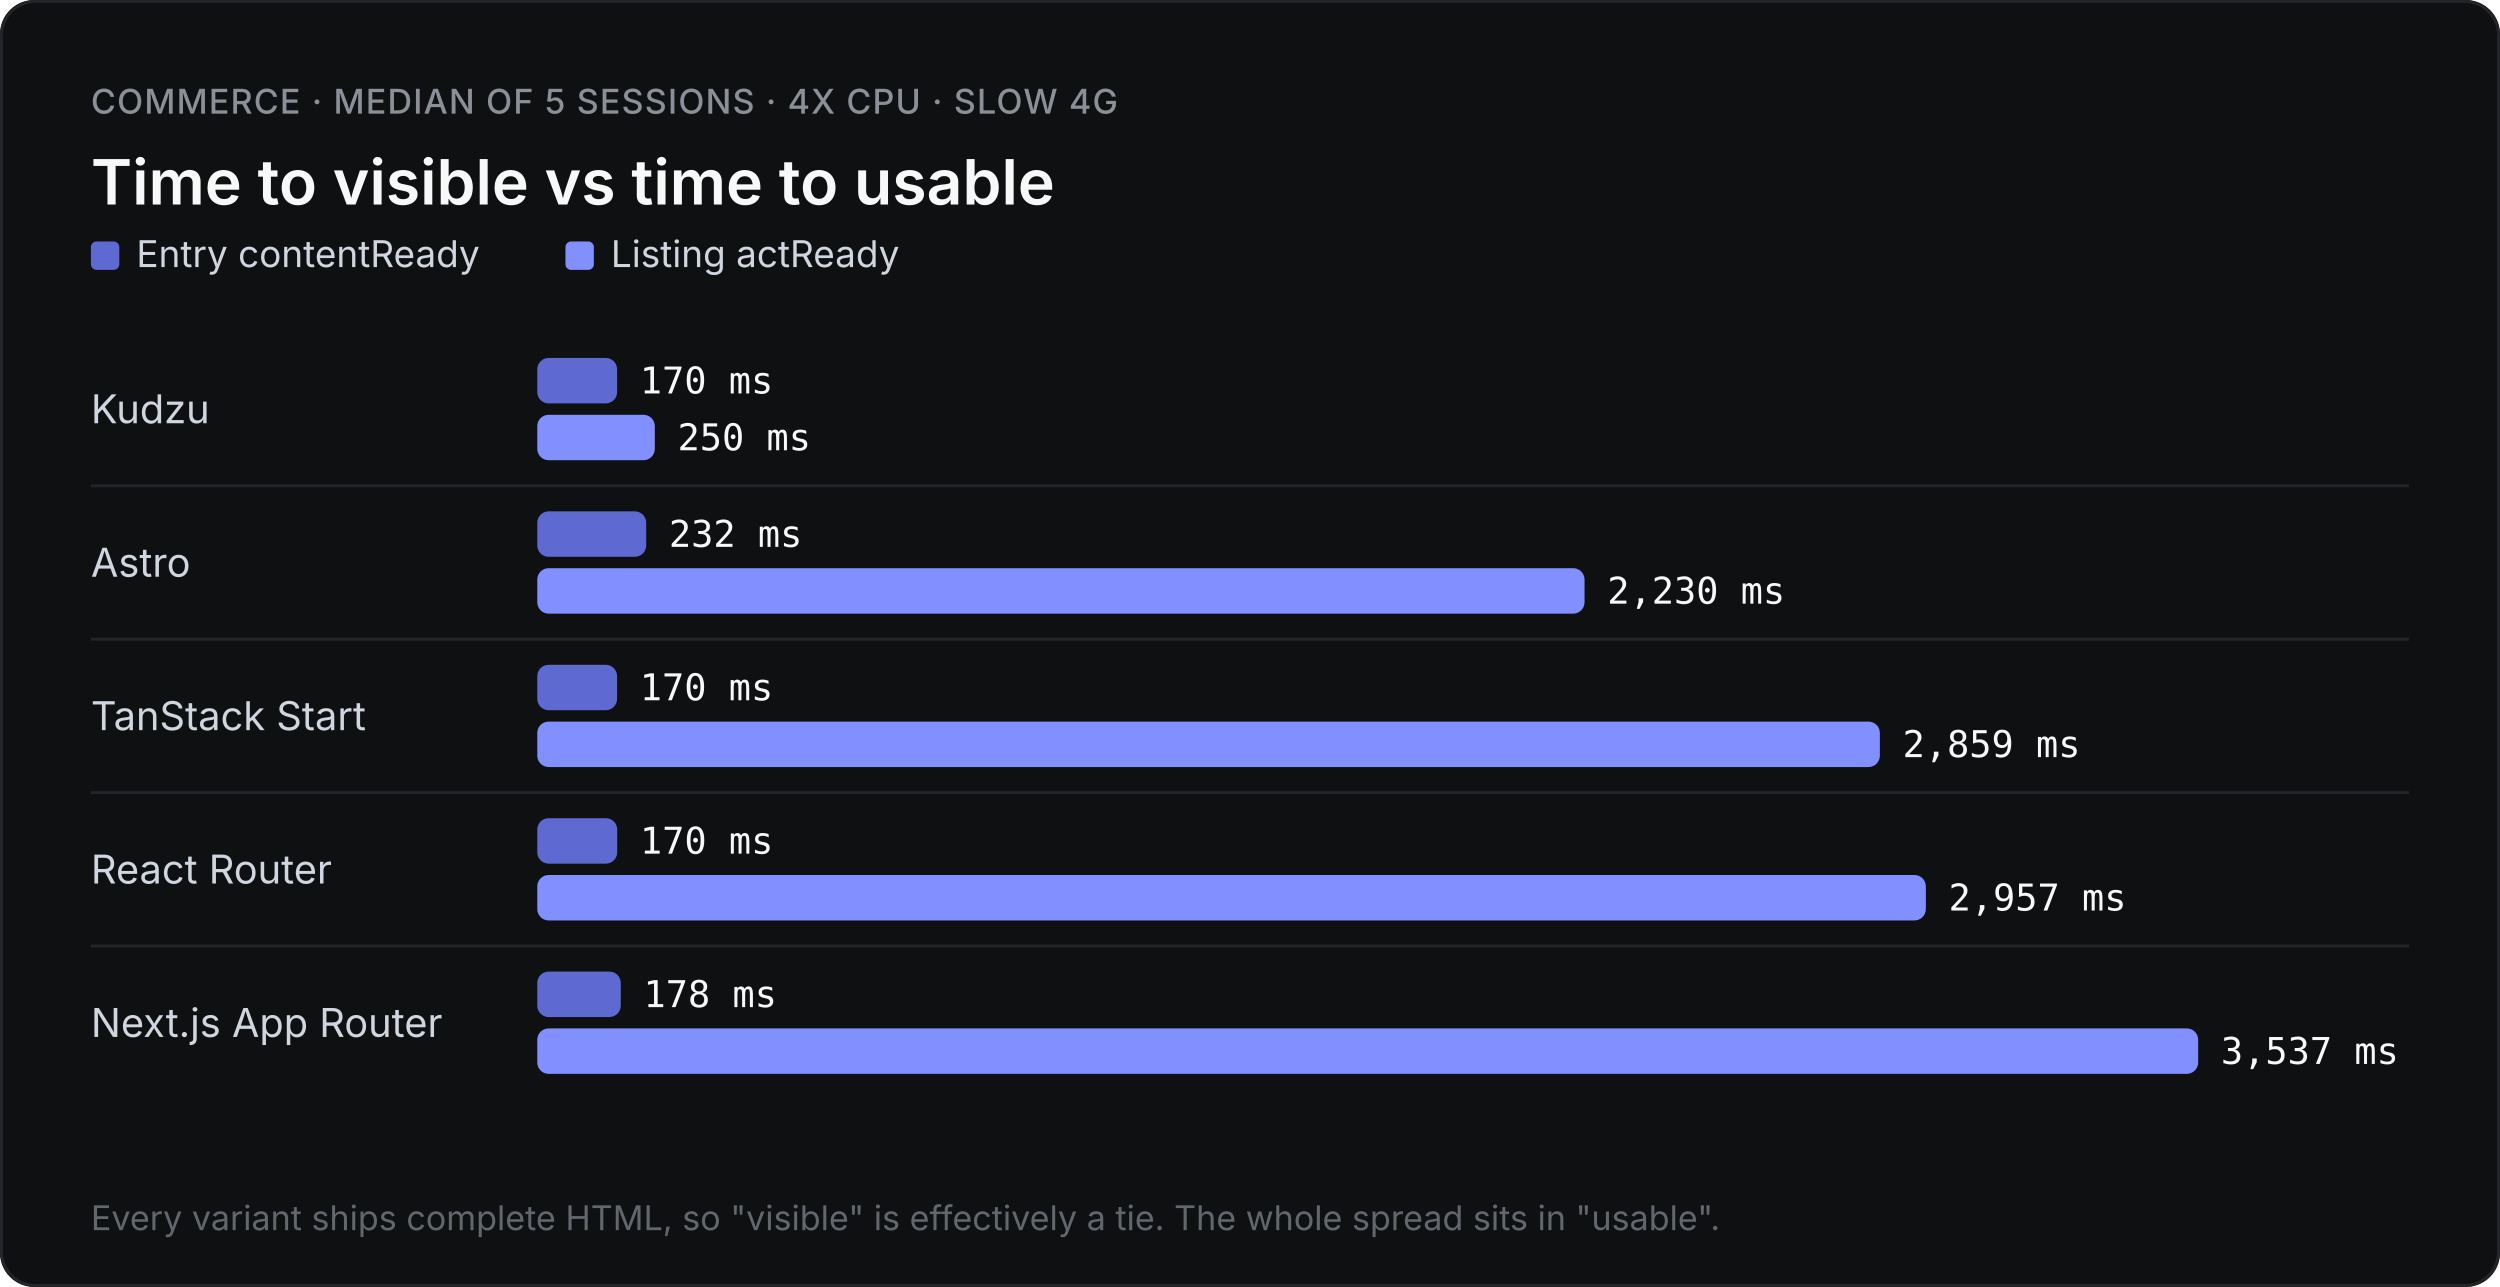
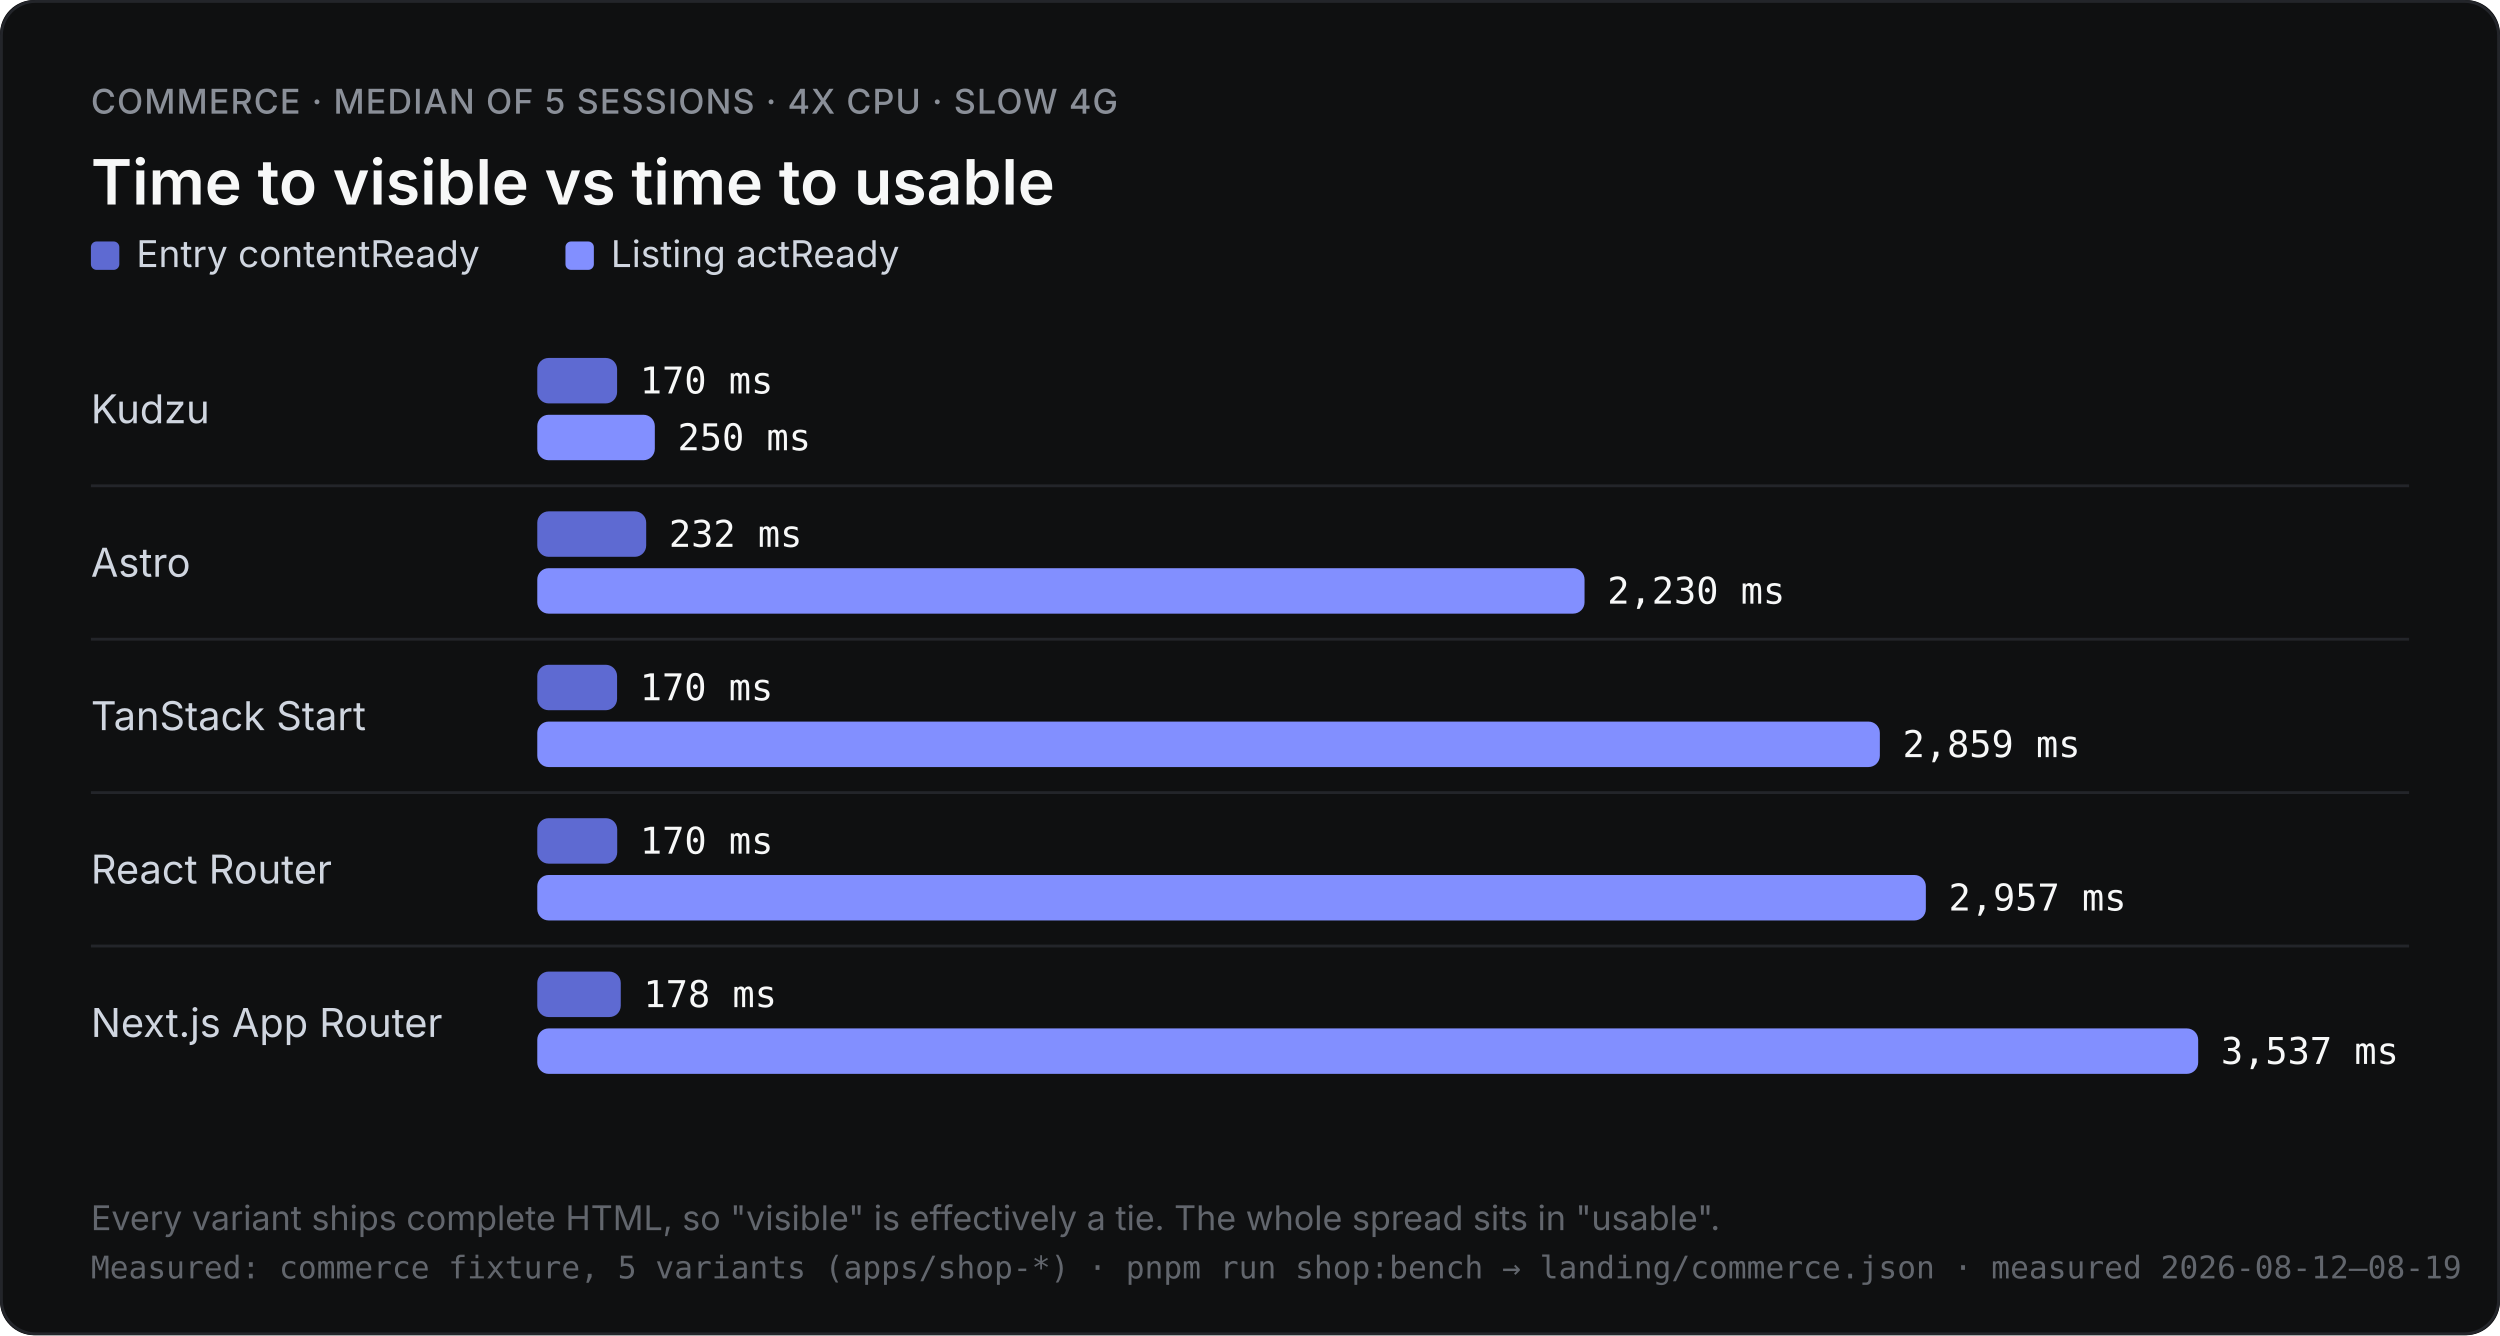
- <svg xmlns="http://www.w3.org/2000/svg" width="880" height="453" viewBox="0 0 880 453" role="img" aria-label="Time to visible vs time to usable">
-   <rect x="0" y="0" width="880" height="453" rx="12" fill="#010102" />
-   <rect x="0.5" y="0.5" width="879" height="452" rx="12" fill="#0f1011" stroke="#23252a" stroke-width="1" />
+ <svg xmlns="http://www.w3.org/2000/svg" width="880" height="470" viewBox="0 0 880 470" role="img" aria-label="Time to visible vs time to usable">
+   <rect x="0" y="0" width="880" height="470" rx="12" fill="#010102" />
+   <rect x="0.5" y="0.5" width="879" height="469" rx="12" fill="#0f1011" stroke="#23252a" stroke-width="1" />
  <text x="32" y="40" font-family="-apple-system, BlinkMacSystemFont, 'SF Pro Display', 'Segoe UI', Inter, Roboto, sans-serif" font-size="12" font-weight="500" fill="#8a8f98" letter-spacing="0.4">COMMERCE · MEDIAN OF 5 SESSIONS · 4X CPU · SLOW 4G</text>
  <text x="32" y="72" font-family="-apple-system, BlinkMacSystemFont, 'SF Pro Display', 'Segoe UI', Inter, Roboto, sans-serif" font-size="22" font-weight="600" fill="#f7f8f8">Time to visible vs time to usable</text>
  <rect x="32" y="85" width="10" height="10" rx="2" fill="#5e6ad2" />
  <text x="48" y="94" font-family="-apple-system, BlinkMacSystemFont, 'SF Pro Display', 'Segoe UI', Inter, Roboto, sans-serif" font-size="13" font-weight="400" fill="#d0d6e0">Entry contentReady</text>
  <rect x="199.04" y="85" width="10" height="10" rx="2" fill="#828fff" />
  <text x="215.04" y="94" font-family="-apple-system, BlinkMacSystemFont, 'SF Pro Display', 'Segoe UI', Inter, Roboto, sans-serif" font-size="13" font-weight="400" fill="#d0d6e0">Listing actReady</text>
  <text x="32" y="149" font-family="-apple-system, BlinkMacSystemFont, 'SF Pro Display', 'Segoe UI', Inter, Roboto, sans-serif" font-size="14" font-weight="400" fill="#d0d6e0">Kudzu</text>
  <rect x="189.12" y="126" width="28.1" height="16" rx="4" fill="#5e6ad2" />
  <text x="225.223" y="138.5" font-family="ui-monospace, SFMono-Regular, 'SF Mono', Menlo, monospace" font-size="13" font-weight="400" fill="#f7f8f8">170 ms</text>
  <rect x="189.12" y="146" width="41.38" height="16" rx="4" fill="#828fff" />
  <text x="238.497" y="158.5" font-family="ui-monospace, SFMono-Regular, 'SF Mono', Menlo, monospace" font-size="13" font-weight="400" fill="#f7f8f8">250 ms</text>
  <line x1="32" y1="171" x2="848" y2="171" stroke="#23252a" stroke-width="1" />
  <text x="32" y="203" font-family="-apple-system, BlinkMacSystemFont, 'SF Pro Display', 'Segoe UI', Inter, Roboto, sans-serif" font-size="14" font-weight="400" fill="#d0d6e0">Astro</text>
  <rect x="189.12" y="180" width="38.34" height="16" rx="4" fill="#5e6ad2" />
  <text x="235.456" y="192.5" font-family="ui-monospace, SFMono-Regular, 'SF Mono', Menlo, monospace" font-size="13" font-weight="400" fill="#f7f8f8">232 ms</text>
  <rect x="189.12" y="200" width="368.64" height="16" rx="4" fill="#828fff" />
  <text x="565.764" y="212.5" font-family="ui-monospace, SFMono-Regular, 'SF Mono', Menlo, monospace" font-size="13" font-weight="400" fill="#f7f8f8">2,230 ms</text>
  <line x1="32" y1="225" x2="848" y2="225" stroke="#23252a" stroke-width="1" />
  <text x="32" y="257" font-family="-apple-system, BlinkMacSystemFont, 'SF Pro Display', 'Segoe UI', Inter, Roboto, sans-serif" font-size="14" font-weight="400" fill="#d0d6e0">TanStack Start</text>
  <rect x="189.12" y="234" width="28.09" height="16" rx="4" fill="#5e6ad2" />
  <text x="225.206" y="246.5" font-family="ui-monospace, SFMono-Regular, 'SF Mono', Menlo, monospace" font-size="13" font-weight="400" fill="#f7f8f8">170 ms</text>
  <rect x="189.12" y="254" width="472.59" height="16" rx="4" fill="#828fff" />
  <text x="669.712" y="266.5" font-family="ui-monospace, SFMono-Regular, 'SF Mono', Menlo, monospace" font-size="13" font-weight="400" fill="#f7f8f8">2,859 ms</text>
  <line x1="32" y1="279" x2="848" y2="279" stroke="#23252a" stroke-width="1" />
  <text x="32" y="311" font-family="-apple-system, BlinkMacSystemFont, 'SF Pro Display', 'Segoe UI', Inter, Roboto, sans-serif" font-size="14" font-weight="400" fill="#d0d6e0">React Router</text>
  <rect x="189.12" y="288" width="28.14" height="16" rx="4" fill="#5e6ad2" />
  <text x="225.256" y="300.5" font-family="ui-monospace, SFMono-Regular, 'SF Mono', Menlo, monospace" font-size="13" font-weight="400" fill="#f7f8f8">170 ms</text>
  <rect x="189.12" y="308" width="488.78" height="16" rx="4" fill="#828fff" />
  <text x="685.896" y="320.5" font-family="ui-monospace, SFMono-Regular, 'SF Mono', Menlo, monospace" font-size="13" font-weight="400" fill="#f7f8f8">2,957 ms</text>
  <line x1="32" y1="333" x2="848" y2="333" stroke="#23252a" stroke-width="1" />
  <text x="32" y="365" font-family="-apple-system, BlinkMacSystemFont, 'SF Pro Display', 'Segoe UI', Inter, Roboto, sans-serif" font-size="14" font-weight="400" fill="#d0d6e0">Next.js App Router</text>
  <rect x="189.12" y="342" width="29.39" height="16" rx="4" fill="#5e6ad2" />
  <text x="226.512" y="354.5" font-family="ui-monospace, SFMono-Regular, 'SF Mono', Menlo, monospace" font-size="13" font-weight="400" fill="#f7f8f8">178 ms</text>
  <rect x="189.12" y="362" width="584.64" height="16" rx="4" fill="#828fff" />
  <text x="781.76" y="374.5" font-family="ui-monospace, SFMono-Regular, 'SF Mono', Menlo, monospace" font-size="13" font-weight="400" fill="#f7f8f8">3,537 ms</text>
+   <text x="32" y="450" font-family="ui-monospace, SFMono-Regular, 'SF Mono', Menlo, monospace" font-size="11" font-weight="400" fill="#62666d">Measured: commerce fixture, 5 variants (apps/shop-*) · pnpm run shop:bench → landing/commerce.json · measured 2026-08-12–08-19</text>
  <text x="32" y="433" font-family="-apple-system, BlinkMacSystemFont, 'SF Pro Display', 'Segoe UI', Inter, Roboto, sans-serif" font-size="12" font-weight="400" fill="#62666d">Every variant ships complete HTML, so "visible" is effectively a tie. The whole spread sits in "usable".</text>
</svg>
